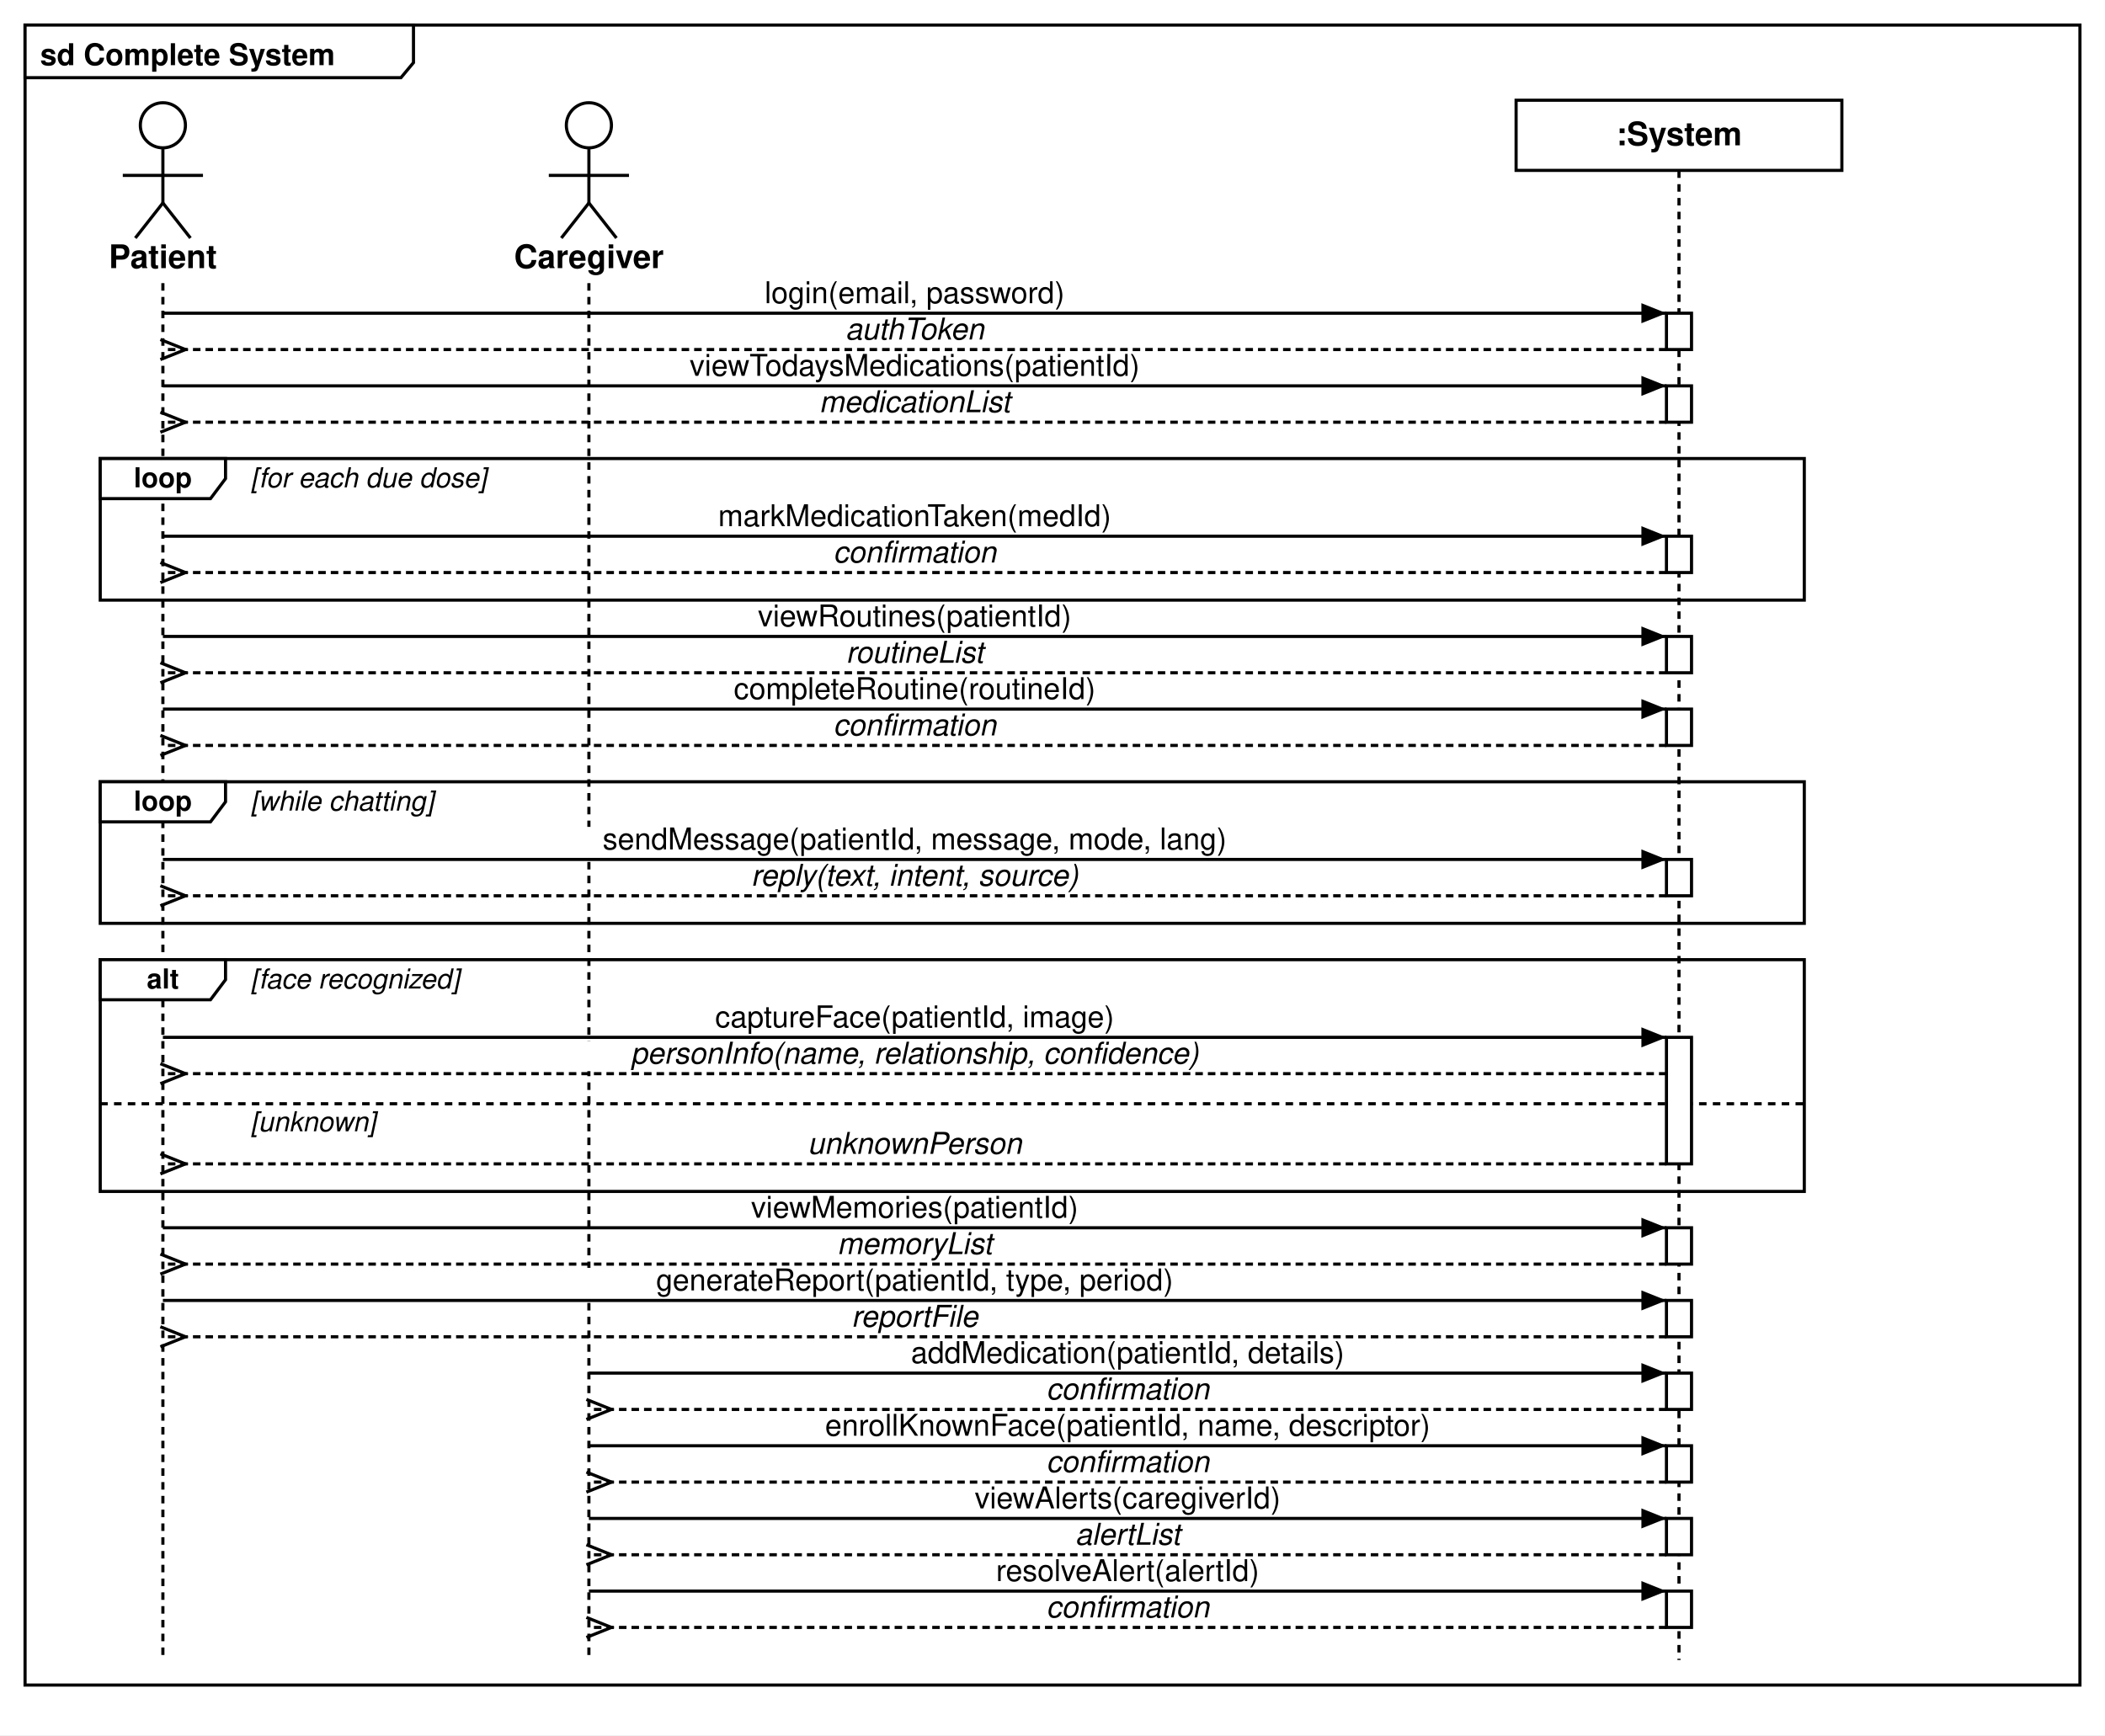
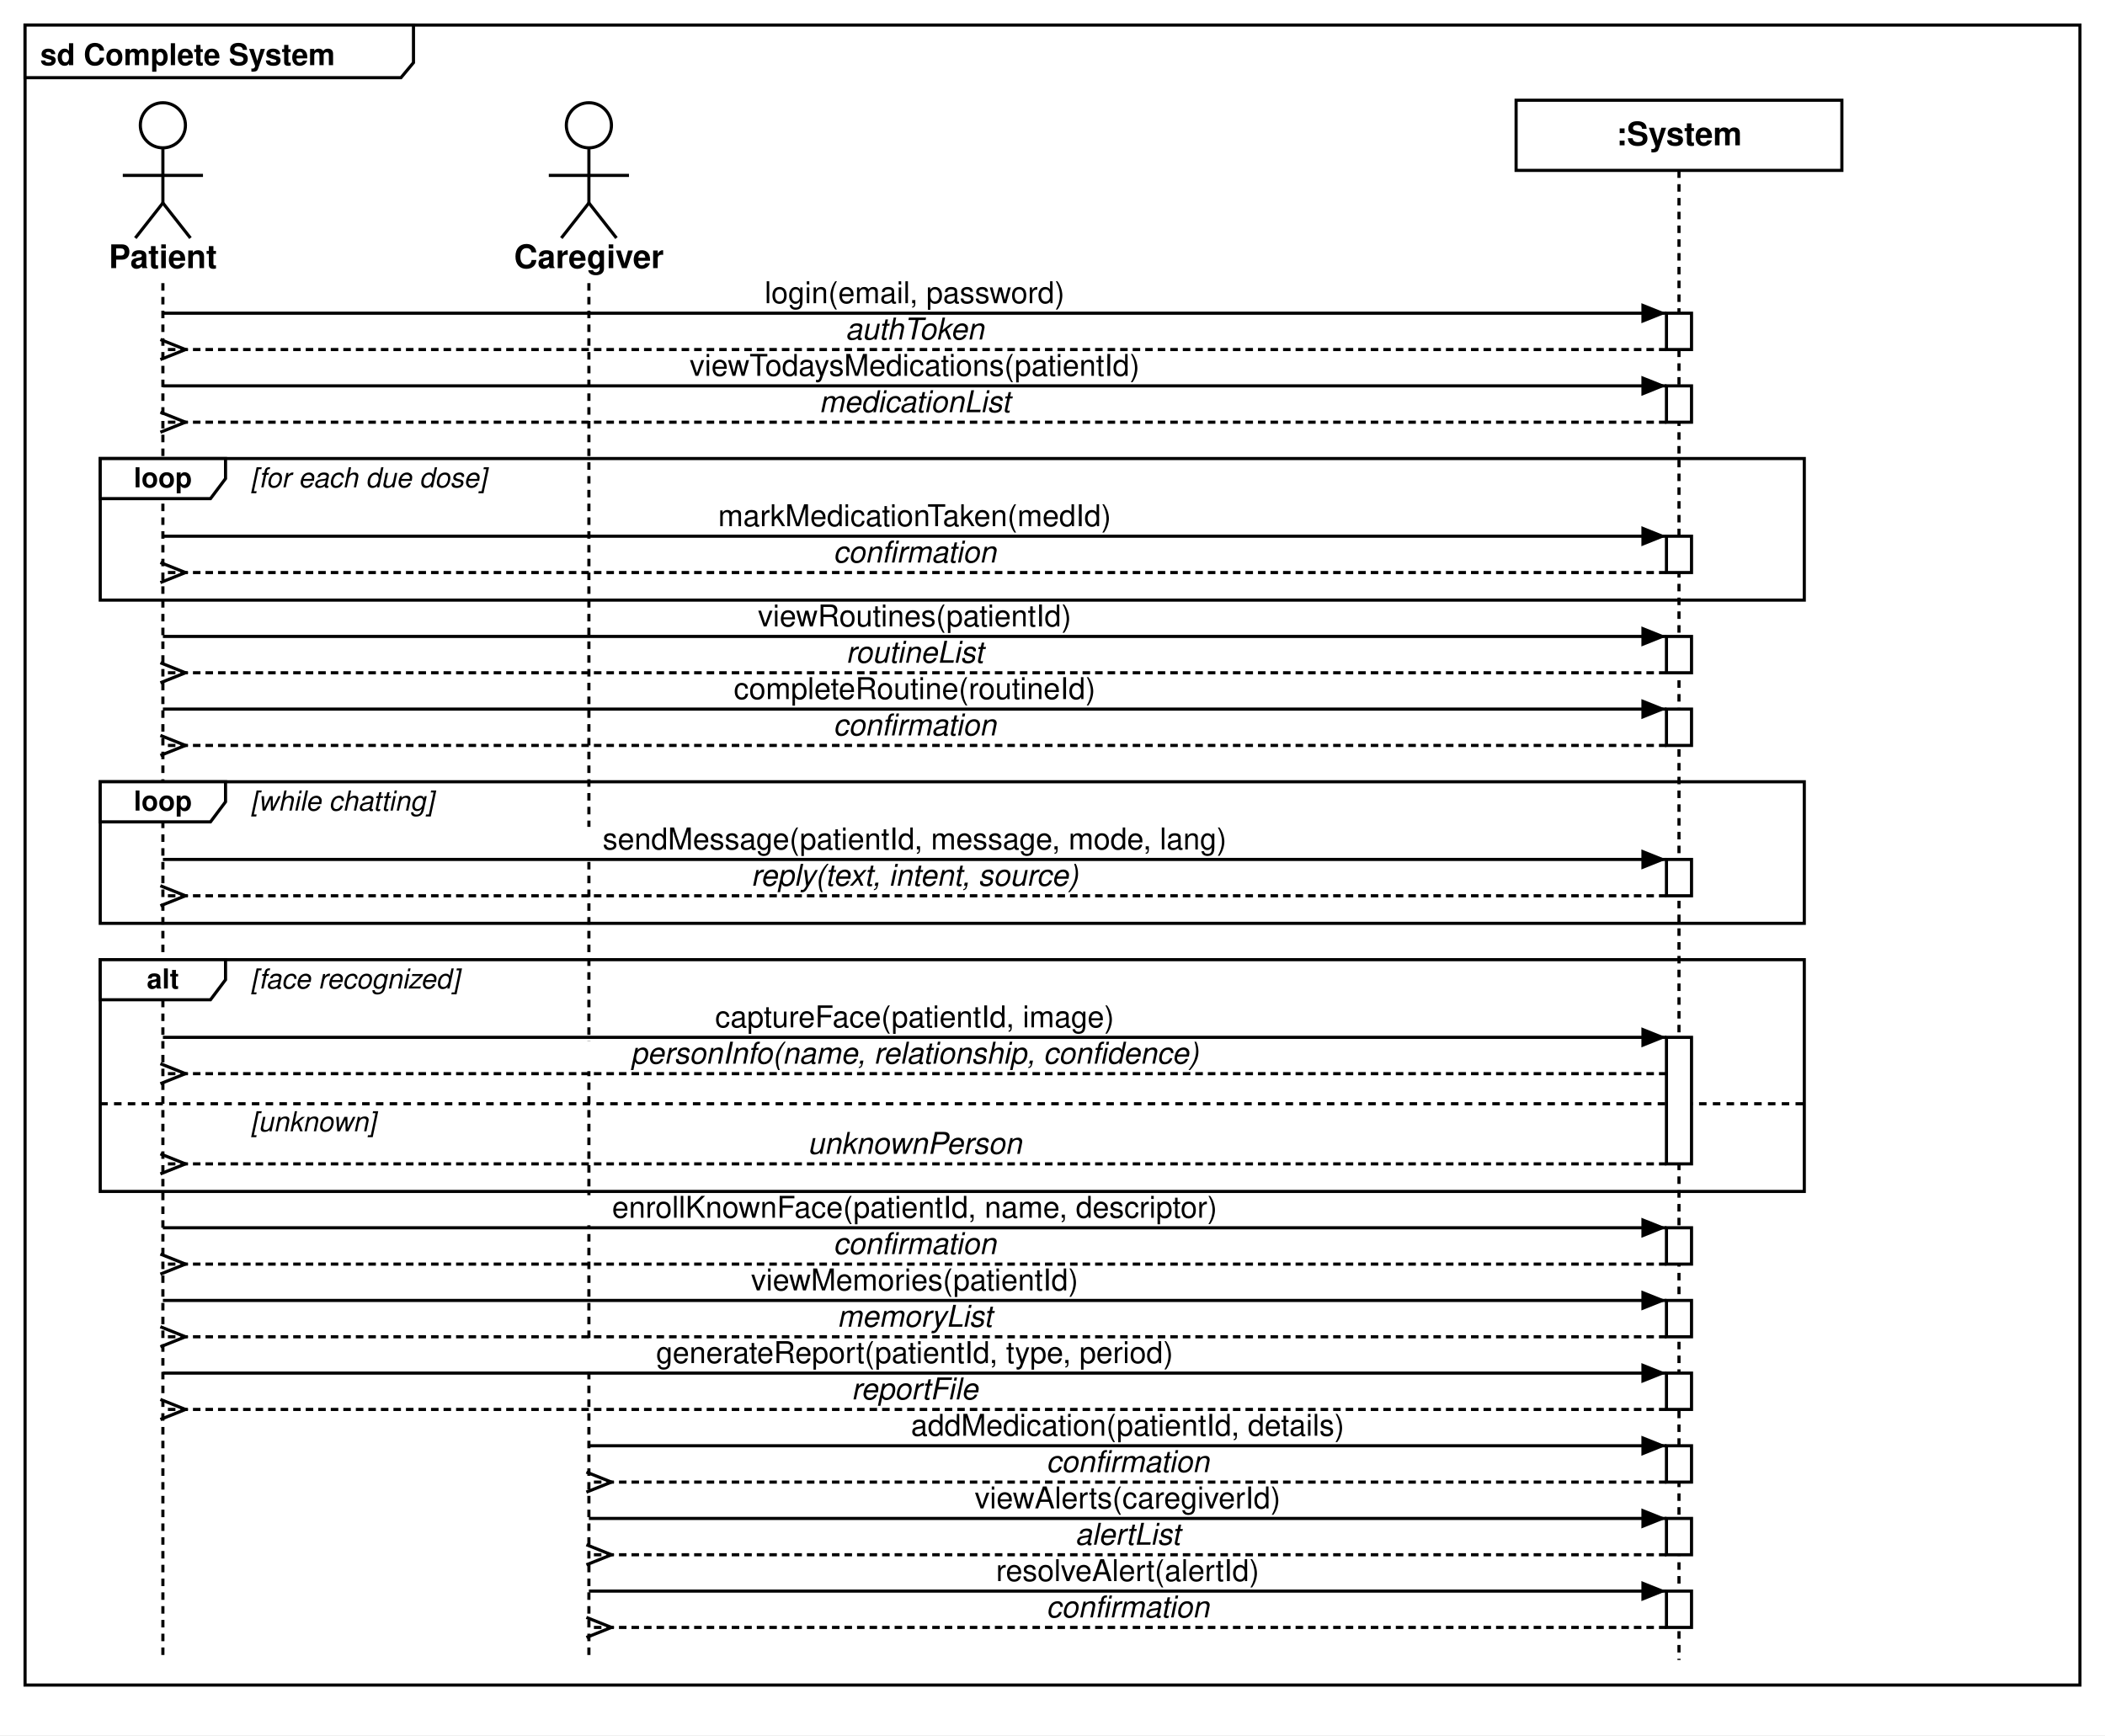
<svg xmlns="http://www.w3.org/2000/svg" viewBox="10 0 1680 1385" font-family="Helvetica, Arial, sans-serif">
  <defs>
    <marker id="filled" markerWidth="26" markerHeight="20" refX="20" refY="8" orient="auto" markerUnits="userSpaceOnUse">
      <path d="M0,0 L20,8 L0,16 z" fill="black" />
    </marker>
    <marker id="open" markerWidth="30" markerHeight="24" refX="20" refY="10" orient="auto" markerUnits="userSpaceOnUse">
      <path d="M22,2 L2,10 L22,18" fill="none" stroke="black" stroke-width="2.5" />
    </marker>
  </defs>
  <rect x="10" y="0" width="1680" height="1385" fill="white" />
  <g stroke="black" stroke-width="2.5" fill="none">
    <rect x="30" y="20" width="1640" height="1325" />
    <line x1="140" y1="226" x2="140" y2="1325" stroke-dasharray="6 5" />
    <line x1="480" y1="226" x2="480" y2="1325" stroke-dasharray="6 5" />
    <line x1="1350" y1="136" x2="1350" y2="1325" stroke-dasharray="6 5" />
    <path d="M30,20 L340,20 L340,50 L330,62 L30,62 Z" fill="white" />
    <circle cx="140" cy="100" r="18" fill="white" />
    <line x1="140" y1="118" x2="140" y2="162" />
    <line x1="108" y1="140" x2="172" y2="140" />
    <line x1="140" y1="162" x2="118" y2="190" />
    <line x1="140" y1="162" x2="162" y2="190" />
    <circle cx="480" cy="100" r="18" fill="white" />
    <line x1="480" y1="118" x2="480" y2="162" />
    <line x1="448" y1="140" x2="512" y2="140" />
    <line x1="480" y1="162" x2="458" y2="190" />
    <line x1="480" y1="162" x2="502" y2="190" />
    <rect x="1220" y="80" width="260" height="56" fill="white" />
    <rect x="90" y="366" width="1360" height="113" fill="none" />
    <path d="M90,366 L190,366 L190,382 L178,398 L90,398 Z" fill="white" />
    <rect x="90" y="624" width="1360" height="113" fill="none" />
    <path d="M90,624 L190,624 L190,640 L178,656 L90,656 Z" fill="white" />
    <rect x="90" y="766" width="1360" height="185" fill="none" />
    <path d="M90,766 L190,766 L190,782 L178,798 L90,798 Z" fill="white" />
    <line x1="90" y1="881" x2="1450" y2="881" stroke-dasharray="6 5" />
    <rect x="1340" y="250" width="20" height="29" fill="white" />
    <rect x="1340" y="308" width="20" height="29" fill="white" />
    <rect x="1340" y="428" width="20" height="29" fill="white" />
    <rect x="1340" y="508" width="20" height="29" fill="white" />
    <rect x="1340" y="566" width="20" height="29" fill="white" />
    <rect x="1340" y="686" width="20" height="29" fill="white" />
    <rect x="1340" y="828" width="20" height="101" fill="white" />
    <rect x="1340" y="980" width="20" height="29" fill="white" />
    <rect x="1340" y="1038" width="20" height="29" fill="white" />
    <rect x="1340" y="1096" width="20" height="29" fill="white" />
    <rect x="1340" y="1154" width="20" height="29" fill="white" />
    <rect x="1340" y="1212" width="20" height="29" fill="white" />
    <rect x="1340" y="1270" width="20" height="29" fill="white" />
    <line x1="140" y1="250" x2="1340" y2="250" marker-end="url(#filled)" />
    <line x1="1340" y1="279" x2="140" y2="279" stroke-dasharray="6 4" marker-end="url(#open)" />
    <line x1="140" y1="308" x2="1340" y2="308" marker-end="url(#filled)" />
    <line x1="1340" y1="337" x2="140" y2="337" stroke-dasharray="6 4" marker-end="url(#open)" />
    <line x1="140" y1="428" x2="1340" y2="428" marker-end="url(#filled)" />
    <line x1="1340" y1="457" x2="140" y2="457" stroke-dasharray="6 4" marker-end="url(#open)" />
    <line x1="140" y1="508" x2="1340" y2="508" marker-end="url(#filled)" />
    <line x1="1340" y1="537" x2="140" y2="537" stroke-dasharray="6 4" marker-end="url(#open)" />
    <line x1="140" y1="566" x2="1340" y2="566" marker-end="url(#filled)" />
    <line x1="1340" y1="595" x2="140" y2="595" stroke-dasharray="6 4" marker-end="url(#open)" />
    <line x1="140" y1="686" x2="1340" y2="686" marker-end="url(#filled)" />
    <line x1="1340" y1="715" x2="140" y2="715" stroke-dasharray="6 4" marker-end="url(#open)" />
    <line x1="140" y1="828" x2="1340" y2="828" marker-end="url(#filled)" />
    <line x1="1340" y1="857" x2="140" y2="857" stroke-dasharray="6 4" marker-end="url(#open)" />
    <line x1="1340" y1="929" x2="140" y2="929" stroke-dasharray="6 4" marker-end="url(#open)" />
    <line x1="140" y1="980" x2="1340" y2="980" marker-end="url(#filled)" />
    <line x1="1340" y1="1009" x2="140" y2="1009" stroke-dasharray="6 4" marker-end="url(#open)" />
    <line x1="140" y1="1038" x2="1340" y2="1038" marker-end="url(#filled)" />
    <line x1="1340" y1="1067" x2="140" y2="1067" stroke-dasharray="6 4" marker-end="url(#open)" />
-     <line x1="480" y1="1096" x2="1340" y2="1096" marker-end="url(#filled)" />
-     <line x1="1340" y1="1125" x2="480" y2="1125" stroke-dasharray="6 4" marker-end="url(#open)" />
+     <line x1="140" y1="1096" x2="1340" y2="1096" marker-end="url(#filled)" />
+     <line x1="1340" y1="1125" x2="140" y2="1125" stroke-dasharray="6 4" marker-end="url(#open)" />
    <line x1="480" y1="1154" x2="1340" y2="1154" marker-end="url(#filled)" />
    <line x1="1340" y1="1183" x2="480" y2="1183" stroke-dasharray="6 4" marker-end="url(#open)" />
    <line x1="480" y1="1212" x2="1340" y2="1212" marker-end="url(#filled)" />
    <line x1="1340" y1="1241" x2="480" y2="1241" stroke-dasharray="6 4" marker-end="url(#open)" />
    <line x1="480" y1="1270" x2="1340" y2="1270" marker-end="url(#filled)" />
    <line x1="1340" y1="1299" x2="480" y2="1299" stroke-dasharray="6 4" marker-end="url(#open)" />
  </g>
  <g fill="black">
    <text x="42" y="52" font-size="24" font-weight="bold">sd  Complete System</text>
    <text x="140" y="214" font-size="26" text-anchor="middle" font-weight="bold">Patient</text>
    <text x="480" y="214" font-size="26" text-anchor="middle" font-weight="bold">Caregiver</text>
    <text x="1350" y="116" font-size="26" text-anchor="middle" font-weight="bold">:System</text>
    <text x="140" y="389" font-size="22" text-anchor="middle" font-weight="bold">loop</text>
    <text x="140" y="647" font-size="22" text-anchor="middle" font-weight="bold">loop</text>
    <text x="140" y="789" font-size="22" text-anchor="middle" font-weight="bold">alt</text>
    <text x="210" y="389" font-size="22" font-style="italic">[for each due dose]</text>
    <text x="210" y="647" font-size="22" font-style="italic">[while chatting]</text>
    <text x="210" y="789" font-size="22" font-style="italic">[face recognized]</text>
    <text x="210" y="903" font-size="22" font-style="italic">[unknown]</text>
  </g>
  <g fill="black" font-size="24" text-anchor="middle">
    <rect x="586" y="224" width="308" height="24" fill="white" />
    <text x="740" y="242">login(email, password)</text>
    <rect x="673" y="253" width="134" height="24" fill="white" />
    <text x="740" y="271" font-style="italic">authToken</text>
    <rect x="519" y="282" width="442" height="24" fill="white" />
    <text x="740" y="300">viewTodaysMedications(patientId)</text>
    <rect x="640" y="311" width="200" height="24" fill="white" />
    <text x="740" y="329" font-style="italic">medicationList</text>
    <rect x="559" y="402" width="362" height="24" fill="white" />
    <text x="740" y="420">markMedicationTaken(medId)</text>
    <rect x="653" y="431" width="174" height="24" fill="white" />
    <text x="740" y="449" font-style="italic">confirmation</text>
    <rect x="579" y="482" width="322" height="24" fill="white" />
    <text x="740" y="500">viewRoutines(patientId)</text>
    <rect x="660" y="511" width="160" height="24" fill="white" />
    <text x="740" y="529" font-style="italic">routineList</text>
    <rect x="559" y="540" width="362" height="24" fill="white" />
    <text x="740" y="558">completeRoutine(routineId)</text>
    <rect x="653" y="569" width="174" height="24" fill="white" />
    <text x="740" y="587" font-style="italic">confirmation</text>
    <rect x="441" y="660" width="598" height="24" fill="white" />
    <text x="740" y="678">sendMessage(patientId, message, mode, lang)</text>
    <rect x="582" y="689" width="316" height="24" fill="white" />
    <text x="740" y="707" font-style="italic">reply(text, intent, source)</text>
    <rect x="539" y="802" width="402" height="24" fill="white" />
    <text x="740" y="820">captureFace(patientId, image)</text>
    <rect x="452" y="831" width="576" height="24" fill="white" />
    <text x="740" y="849" font-style="italic">personInfo(name, relationship, confidence)</text>
    <rect x="646" y="903" width="188" height="24" fill="white" />
    <text x="740" y="921" font-style="italic">unknownPerson</text>
-     <rect x="579" y="954" width="322" height="24" fill="white" />
-     <text x="740" y="972">viewMemories(patientId)</text>
-     <rect x="667" y="983" width="146" height="24" fill="white" />
-     <text x="740" y="1001" font-style="italic">memoryList</text>
-     <rect x="472" y="1012" width="536" height="24" fill="white" />
-     <text x="740" y="1030">generateReport(patientId, type, period)</text>
+     <rect x="439" y="954" width="602" height="24" fill="white" />
+     <text x="740" y="972">enrollKnownFace(patientId, name, descriptor)</text>
+     <rect x="653" y="983" width="174" height="24" fill="white" />
+     <text x="740" y="1001" font-style="italic">confirmation</text>
+     <rect x="579" y="1012" width="322" height="24" fill="white" />
+     <text x="740" y="1030">viewMemories(patientId)</text>
    <rect x="667" y="1041" width="146" height="24" fill="white" />
-     <text x="740" y="1059" font-style="italic">reportFile</text>
+     <text x="740" y="1059" font-style="italic">memoryList</text>
+     <rect x="472" y="1070" width="536" height="24" fill="white" />
+     <text x="740" y="1088">generateReport(patientId, type, period)</text>
+     <rect x="667" y="1099" width="146" height="24" fill="white" />
+     <text x="740" y="1117" font-style="italic">reportFile</text>
  </g>
  <g fill="black" font-size="24" text-anchor="middle">
-     <rect x="682" y="1070" width="456" height="24" fill="white" />
-     <text x="910" y="1088">addMedication(patientId, details)</text>
-     <rect x="823" y="1099" width="174" height="24" fill="white" />
-     <text x="910" y="1117" font-style="italic">confirmation</text>
-     <rect x="609" y="1128" width="602" height="24" fill="white" />
-     <text x="910" y="1146">enrollKnownFace(patientId, name, descriptor)</text>
+     <rect x="682" y="1128" width="456" height="24" fill="white" />
+     <text x="910" y="1146">addMedication(patientId, details)</text>
    <rect x="823" y="1157" width="174" height="24" fill="white" />
    <text x="910" y="1175" font-style="italic">confirmation</text>
    <rect x="749" y="1186" width="322" height="24" fill="white" />
    <text x="910" y="1204">viewAlerts(caregiverId)</text>
    <rect x="843" y="1215" width="134" height="24" fill="white" />
    <text x="910" y="1233" font-style="italic">alertList</text>
    <rect x="763" y="1244" width="294" height="24" fill="white" />
    <text x="910" y="1262">resolveAlert(alertId)</text>
    <rect x="823" y="1273" width="174" height="24" fill="white" />
    <text x="910" y="1291" font-style="italic">confirmation</text>
  </g>
</svg>
